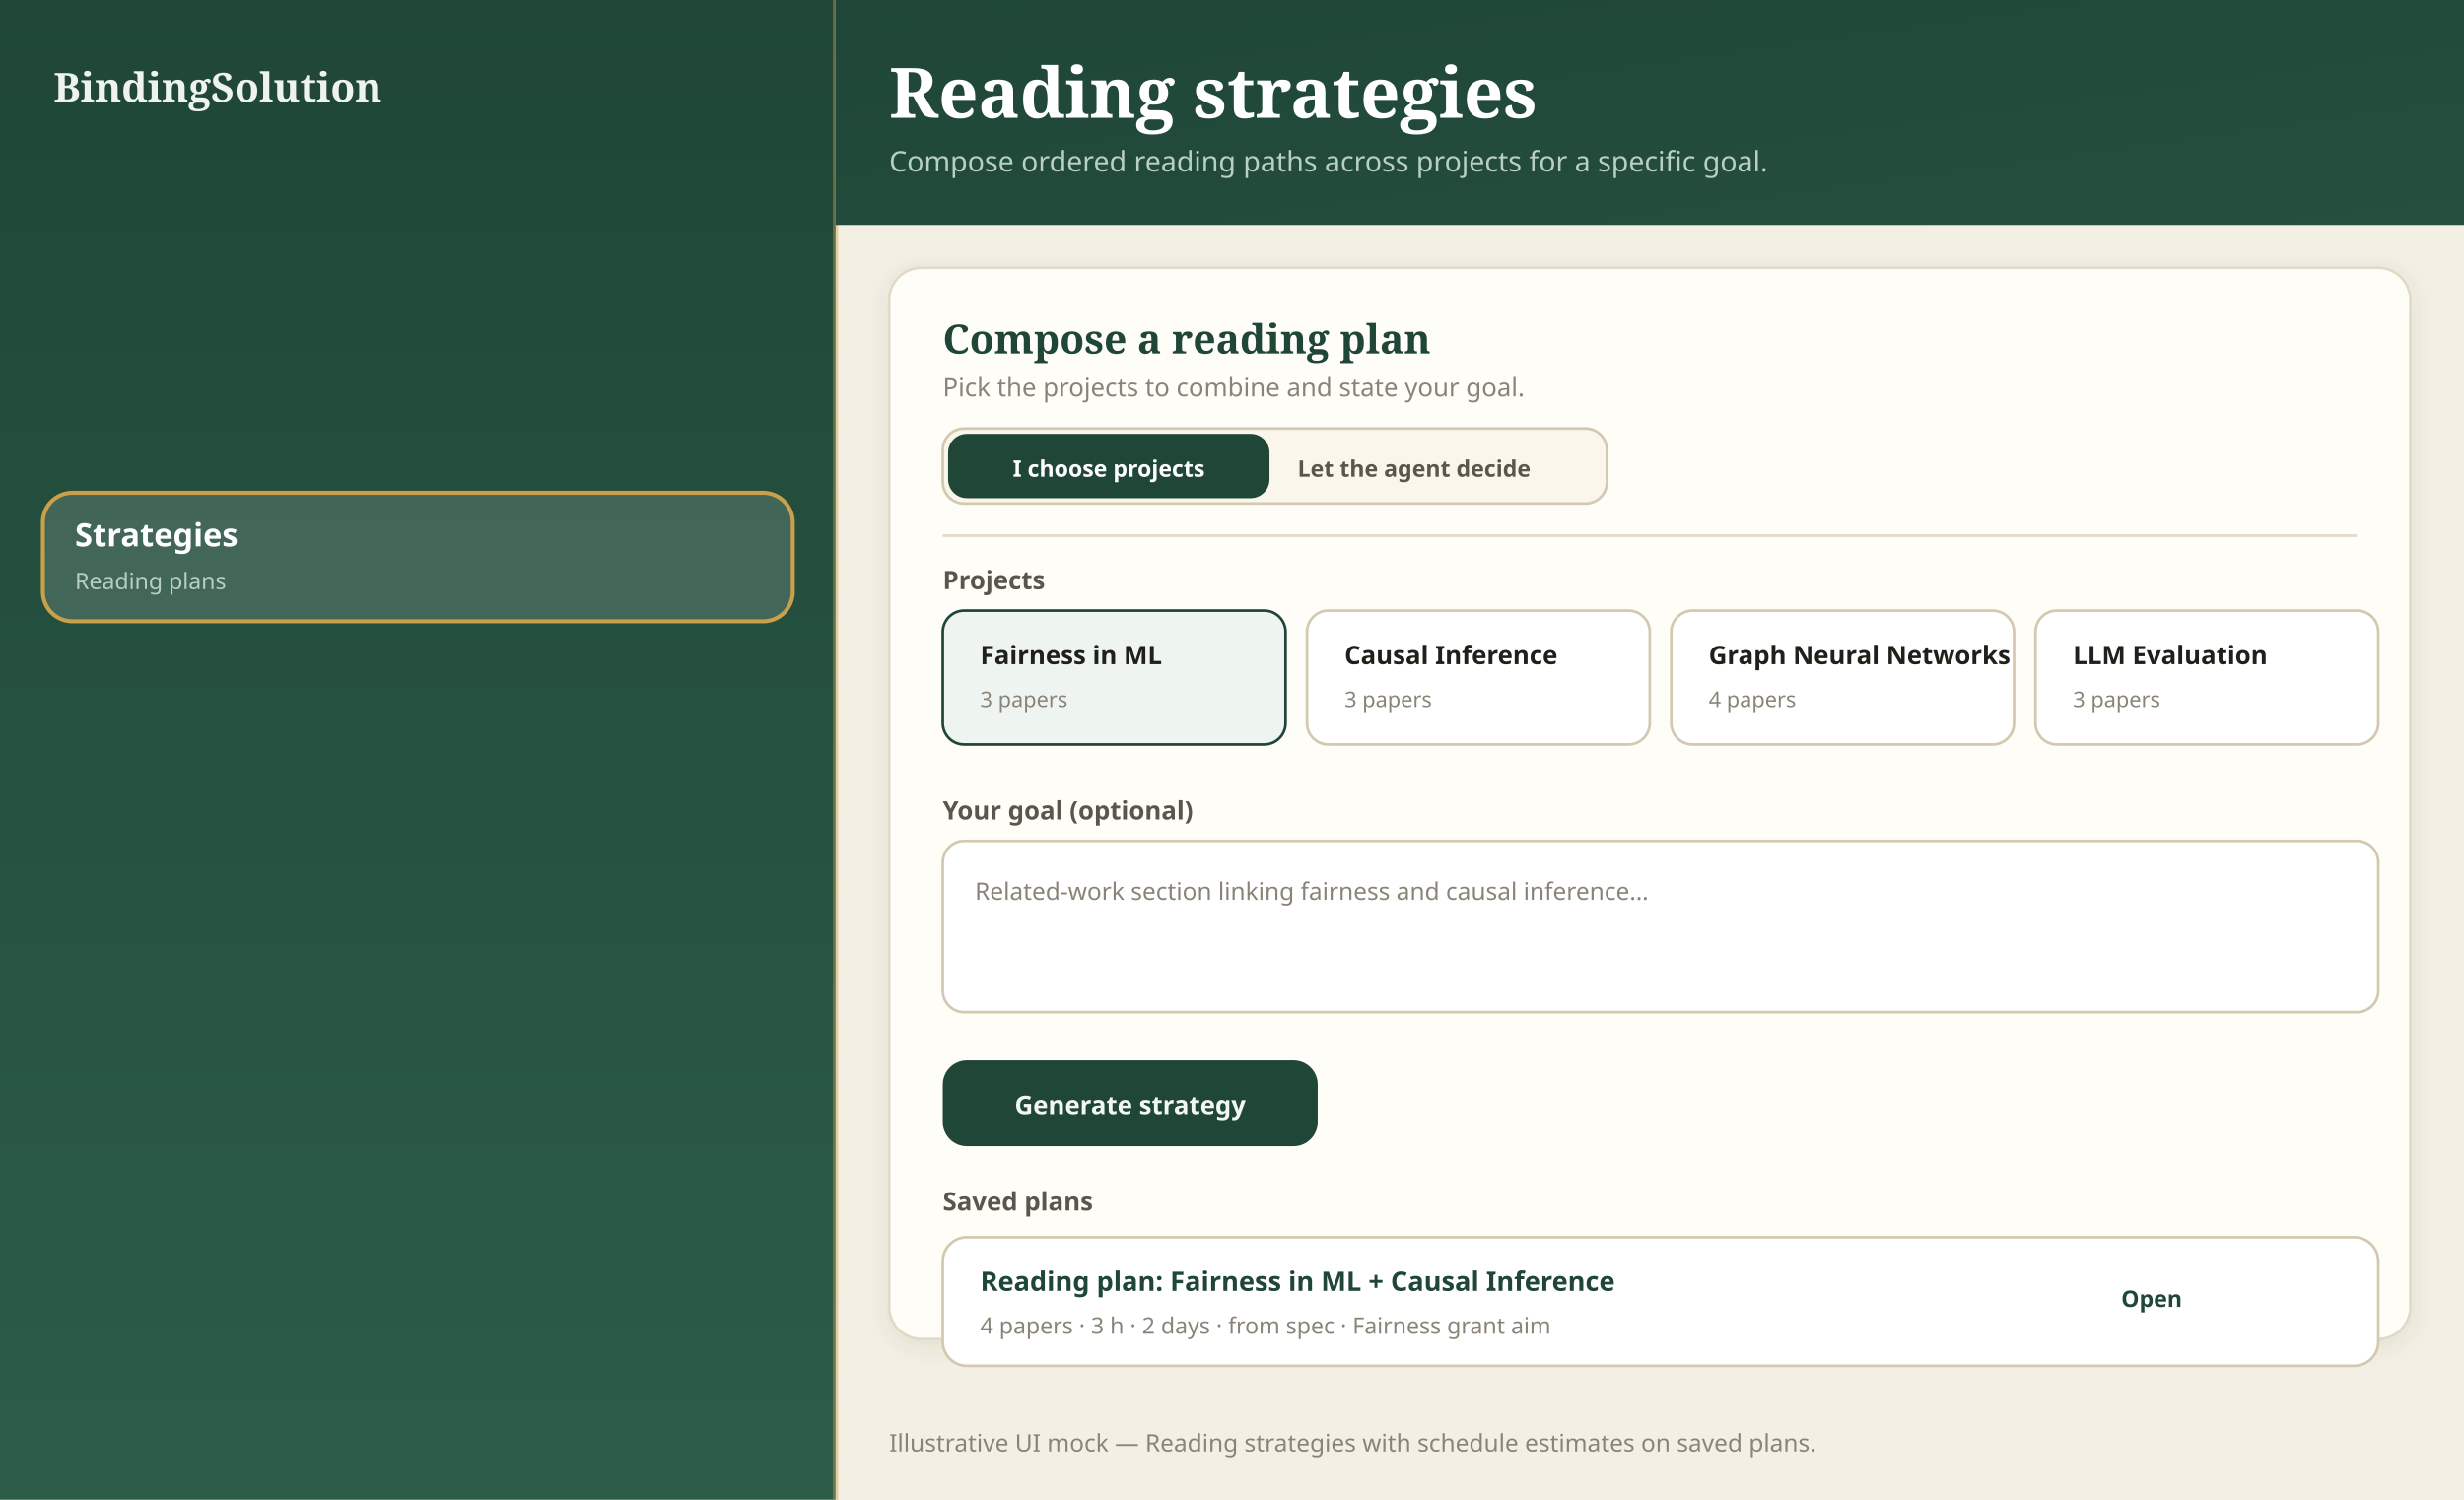
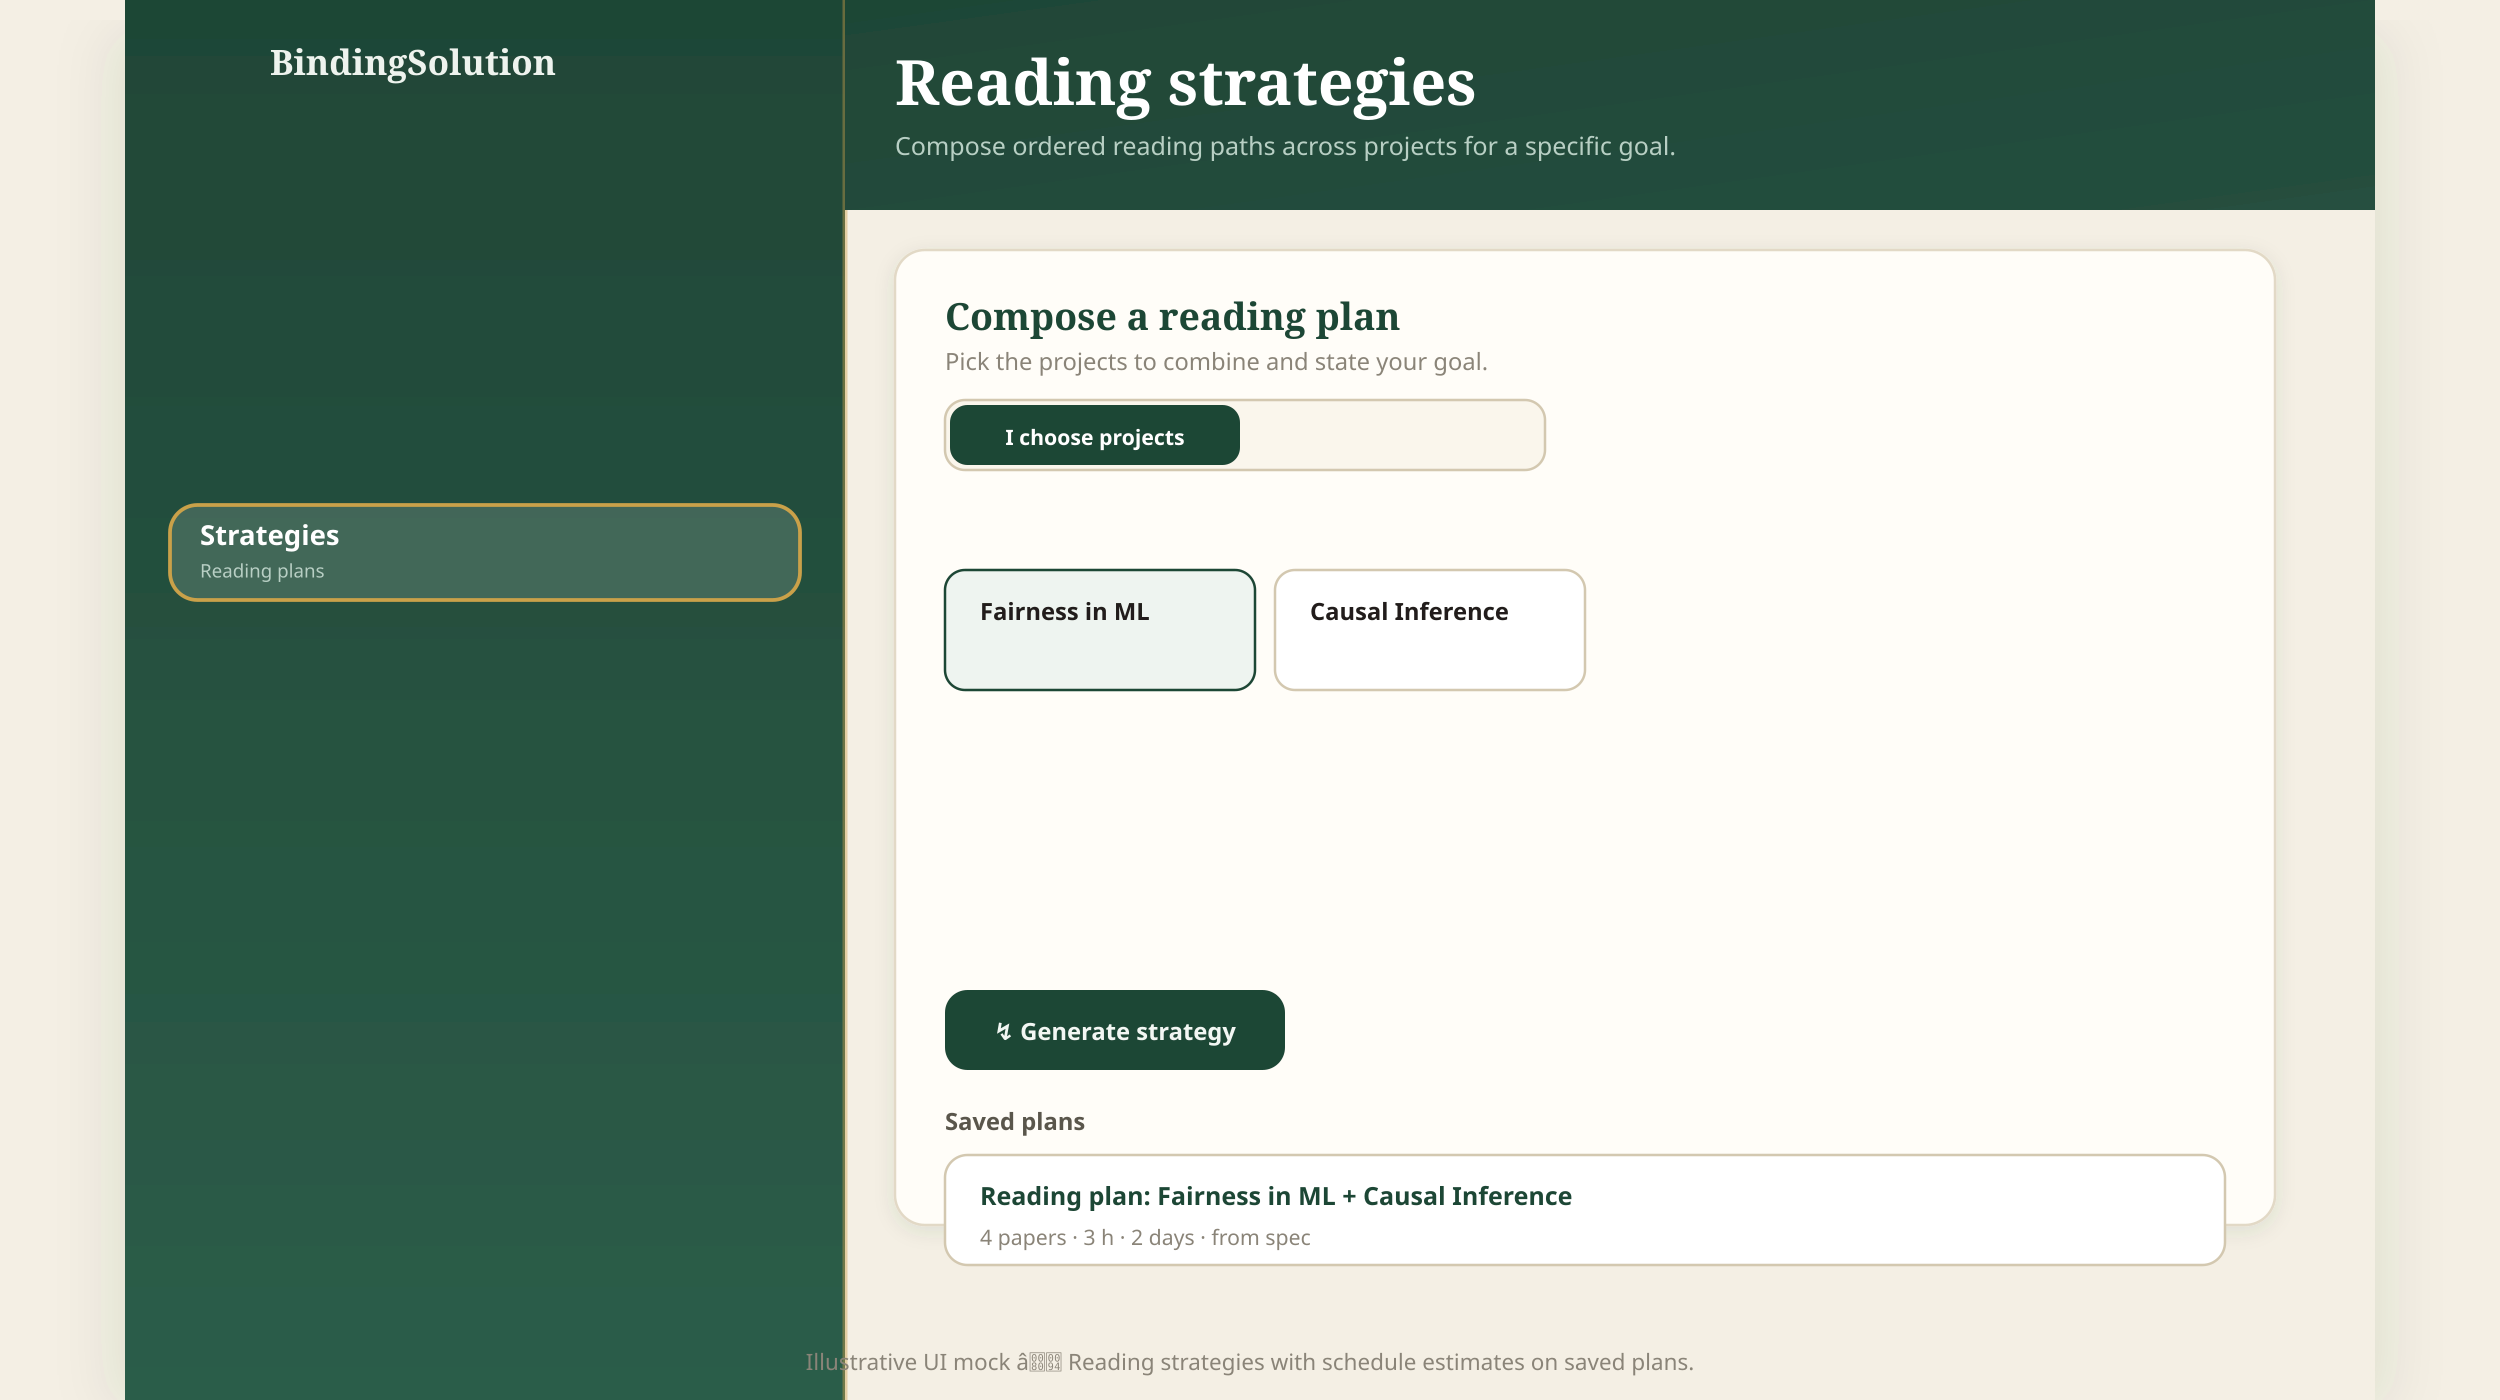
- <svg xmlns="http://www.w3.org/2000/svg" viewBox="0 0 920 560" width="920" height="560" role="img" aria-label="Reading strategies view">
+ <svg xmlns="http://www.w3.org/2000/svg" viewBox="0 0 1000 560" width="1000" height="560" role="img" aria-label="Reading strategies view">
  <defs>
    <linearGradient id="green" x1="0" y1="0" x2="0" y2="1">
      <stop offset="0" stop-color="#1f4636" />
      <stop offset="1" stop-color="#2c5d49" />
    </linearGradient>
    <linearGradient id="hero" x1="0" y1="0" x2="1" y2="1">
      <stop offset="0" stop-color="#1f4636" />
      <stop offset="1" stop-color="#254f3f" />
    </linearGradient>
+     <filter id="shellShadow" x="-4%" y="-2%" width="108%" height="104%">
+       <feDropShadow dx="0" dy="8" stdDeviation="14" flood-color="#1f4636" flood-opacity="0.12" />
+     </filter>
    <filter id="shadow" x="-8%" y="-8%" width="116%" height="116%">
      <feDropShadow dx="0" dy="2" stdDeviation="4" flood-color="#1f4636" flood-opacity="0.1" />
    </filter>
  </defs>
-   <rect width="920" height="560" fill="#f4efe4" />
-   <rect x="0" y="0" width="312" height="560" fill="url(#green)" />
-   <line x1="312" y1="0" x2="312" y2="560" stroke="#caa14a" stroke-width="2" stroke-opacity="0.42" />
-   <text x="20" y="38" fill="#eef3ee" font-family="Georgia, serif" font-size="15" font-weight="700">BindingSolution</text>
-   <rect x="16" y="184" width="280" height="48" rx="11" fill="rgba(255,255,255,0.14)" stroke="#caa14a" stroke-width="1.5" />
-   <text x="28" y="204" fill="#fff" font-family="system-ui, sans-serif" font-size="12" font-weight="600">Strategies</text>
-   <text x="28" y="220" fill="#b8cfc4" font-family="system-ui, sans-serif" font-size="8.5">Reading plans</text>
-   <rect x="312" y="0" width="608" height="84" fill="url(#hero)" />
-   <text x="332" y="44" fill="#fff" font-family="Georgia, serif" font-size="26" font-weight="600">Reading strategies</text>
-   <text x="332" y="64" fill="#b8cfc4" font-family="system-ui, sans-serif" font-size="10.5">Compose ordered reading paths across projects for a specific goal.</text>
-   <g transform="translate(332, 100)">
-     <rect x="0" y="0" width="568" height="400" rx="12" fill="#fffdf8" stroke="#e2d9c6" filter="url(#shadow)" />
-     <text x="20" y="32" fill="#1f4636" font-family="Georgia, serif" font-size="15" font-weight="600">Compose a reading plan</text>
-     <text x="20" y="48" fill="#8a8478" font-family="system-ui, sans-serif" font-size="9.5">Pick the projects to combine and state your goal.</text>
-     <rect x="20" y="60" width="248" height="28" rx="8" fill="#faf6ec" stroke="#d3c8b0" />
-     <rect x="22" y="62" width="120" height="24" rx="7" fill="#1f4636" />
-     <text x="82" y="78" fill="#fff" font-family="system-ui, sans-serif" font-size="8.5" font-weight="600" text-anchor="middle">I choose projects</text>
-     <text x="196" y="78" fill="#5a564c" font-family="system-ui, sans-serif" font-size="8.5" font-weight="600" text-anchor="middle">Let the agent decide</text>
-     <line x1="20" y1="100" x2="548" y2="100" stroke="#e2d9c6" />
-     <text x="20" y="120" fill="#5a564c" font-family="system-ui, sans-serif" font-size="9.5" font-weight="600">Projects</text>
-     <rect x="20" y="128" width="128" height="50" rx="8" fill="#eef4f0" stroke="#1f4636" />
-     <text x="34" y="148" fill="#211f1a" font-family="system-ui, sans-serif" font-size="9.5" font-weight="600">Fairness in ML</text>
-     <text x="34" y="164" fill="#8a8478" font-family="system-ui, sans-serif" font-size="8">3 papers</text>
-     <rect x="156" y="128" width="128" height="50" rx="8" fill="#fff" stroke="#d3c8b0" />
-     <text x="170" y="148" fill="#211f1a" font-family="system-ui, sans-serif" font-size="9.5" font-weight="600">Causal Inference</text>
-     <text x="170" y="164" fill="#8a8478" font-family="system-ui, sans-serif" font-size="8">3 papers</text>
-     <rect x="292" y="128" width="128" height="50" rx="8" fill="#fff" stroke="#d3c8b0" />
-     <text x="306" y="148" fill="#211f1a" font-family="system-ui, sans-serif" font-size="9.5" font-weight="600">Graph Neural Networks</text>
-     <text x="306" y="164" fill="#8a8478" font-family="system-ui, sans-serif" font-size="8">4 papers</text>
-     <rect x="428" y="128" width="128" height="50" rx="8" fill="#fff" stroke="#d3c8b0" />
-     <text x="442" y="148" fill="#211f1a" font-family="system-ui, sans-serif" font-size="9.5" font-weight="600">LLM Evaluation</text>
-     <text x="442" y="164" fill="#8a8478" font-family="system-ui, sans-serif" font-size="8">3 papers</text>
-     <text x="20" y="206" fill="#5a564c" font-family="system-ui, sans-serif" font-size="9.5" font-weight="600">Your goal (optional)</text>
-     <rect x="20" y="214" width="536" height="64" rx="8" fill="#fff" stroke="#d3c8b0" />
-     <text x="32" y="236" fill="#8a8478" font-family="system-ui, sans-serif" font-size="9">Related-work section linking fairness and causal inference…</text>
-     <rect x="20" y="296" width="140" height="32" rx="9" fill="#1f4636" />
-     <text x="90" y="316" fill="#f2f7f3" font-family="system-ui, sans-serif" font-size="9.5" font-weight="600" text-anchor="middle">Generate strategy</text>
-     <text x="20" y="352" fill="#5a564c" font-family="system-ui, sans-serif" font-size="9.5" font-weight="600">Saved plans</text>
-     <rect x="20" y="362" width="536" height="48" rx="9" fill="#fff" stroke="#d3c8b0" />
-     <text x="34" y="382" fill="#1f4636" font-family="system-ui, sans-serif" font-size="10" font-weight="600">Reading plan: Fairness in ML + Causal Inference</text>
-     <text x="34" y="398" fill="#8a8478" font-family="system-ui, sans-serif" font-size="8.5">4 papers · 3 h · 2 days · from spec · Fairness grant aim</text>
-     <text x="460" y="388" fill="#1f4636" font-family="system-ui, sans-serif" font-size="8.5" font-weight="600">Open</text>
+   <rect width="1000" height="560" fill="#f4efe4" />
+   <g filter="url(#shellShadow)">
+     <rect x="50" y="0" width="900" height="560" fill="#f4efe4" />
+     <rect x="50" y="0" width="288" height="560" fill="url(#green)" />
+     <line x1="338" y1="0" x2="338" y2="560" stroke="#caa14a" stroke-width="2" stroke-opacity="0.42" />
+     <g transform="translate(50, 0)">
+       <text x="58" y="30" fill="#eef3ee" font-family="Georgia, serif" font-size="14" font-weight="700">BindingSolution</text>
+       <rect x="18" y="202" width="252" height="38" rx="11" fill="rgba(255,255,255,0.14)" stroke="#caa14a" stroke-width="1.5" />
+       <text x="30" y="218" fill="#fff" font-family="system-ui, sans-serif" font-size="11" font-weight="600">Strategies</text>
+       <text x="30" y="231" fill="#b8cfc4" font-family="system-ui, sans-serif" font-size="7.5">Reading plans</text>
+     </g>
+     <rect x="338" y="0" width="612" height="84" fill="url(#hero)" />
+     <text x="358" y="42" fill="#fff" font-family="Georgia, serif" font-size="25" font-weight="600">Reading strategies</text>
+     <text x="358" y="62" fill="#b8cfc4" font-family="system-ui, sans-serif" font-size="10">Compose ordered reading paths across projects for a specific goal.</text>
+     <g transform="translate(358, 100)">
+       <rect x="0" y="0" width="552" height="390" rx="12" fill="#fffdf8" stroke="#e2d9c6" filter="url(#shadow)" />
+       <text x="20" y="32" fill="#1f4636" font-family="Georgia, serif" font-size="15" font-weight="600">Compose a reading plan</text>
+       <text x="20" y="48" fill="#8a8478" font-family="system-ui, sans-serif" font-size="9.5">Pick the projects to combine and state your goal.</text>
+       <rect x="20" y="60" width="240" height="28" rx="8" fill="#faf6ec" stroke="#d3c8b0" />
+       <rect x="22" y="62" width="116" height="24" rx="7" fill="#1f4636" />
+       <text x="80" y="78" fill="#fff" font-family="system-ui, sans-serif" font-size="8.5" font-weight="600" text-anchor="middle">I choose projects</text>
+       <rect x="20" y="128" width="124" height="48" rx="8" fill="#eef4f0" stroke="#1f4636" />
+       <text x="34" y="148" fill="#211f1a" font-family="system-ui, sans-serif" font-size="9.5" font-weight="600">Fairness in ML</text>
+       <rect x="152" y="128" width="124" height="48" rx="8" fill="#fff" stroke="#d3c8b0" />
+       <text x="166" y="148" fill="#211f1a" font-family="system-ui, sans-serif" font-size="9.5" font-weight="600">Causal Inference</text>
+       <rect x="20" y="296" width="136" height="32" rx="9" fill="#1f4636" />
+       <text x="88" y="316" fill="#f2f7f3" font-family="system-ui, sans-serif" font-size="9.5" font-weight="600" text-anchor="middle">↯ Generate strategy</text>
+       <text x="20" y="352" fill="#5a564c" font-family="system-ui, sans-serif" font-size="9.5" font-weight="600">Saved plans</text>
+       <rect x="20" y="362" width="512" height="44" rx="9" fill="#fff" stroke="#d3c8b0" />
+       <text x="34" y="382" fill="#1f4636" font-family="system-ui, sans-serif" font-size="10" font-weight="600">Reading plan: Fairness in ML + Causal Inference</text>
+       <text x="34" y="398" fill="#8a8478" font-family="system-ui, sans-serif" font-size="8.5">4 papers · 3 h · 2 days · from spec</text>
+     </g>
  </g>
-   <text x="332" y="542" fill="#8a8478" font-family="system-ui, sans-serif" font-size="9">Illustrative UI mock — Reading strategies with schedule estimates on saved plans.</text>
+   <text x="500" y="548" fill="#8a8478" font-family="system-ui, sans-serif" font-size="9" text-anchor="middle">Illustrative UI mock â Reading strategies with schedule estimates on saved plans.</text>
</svg>
